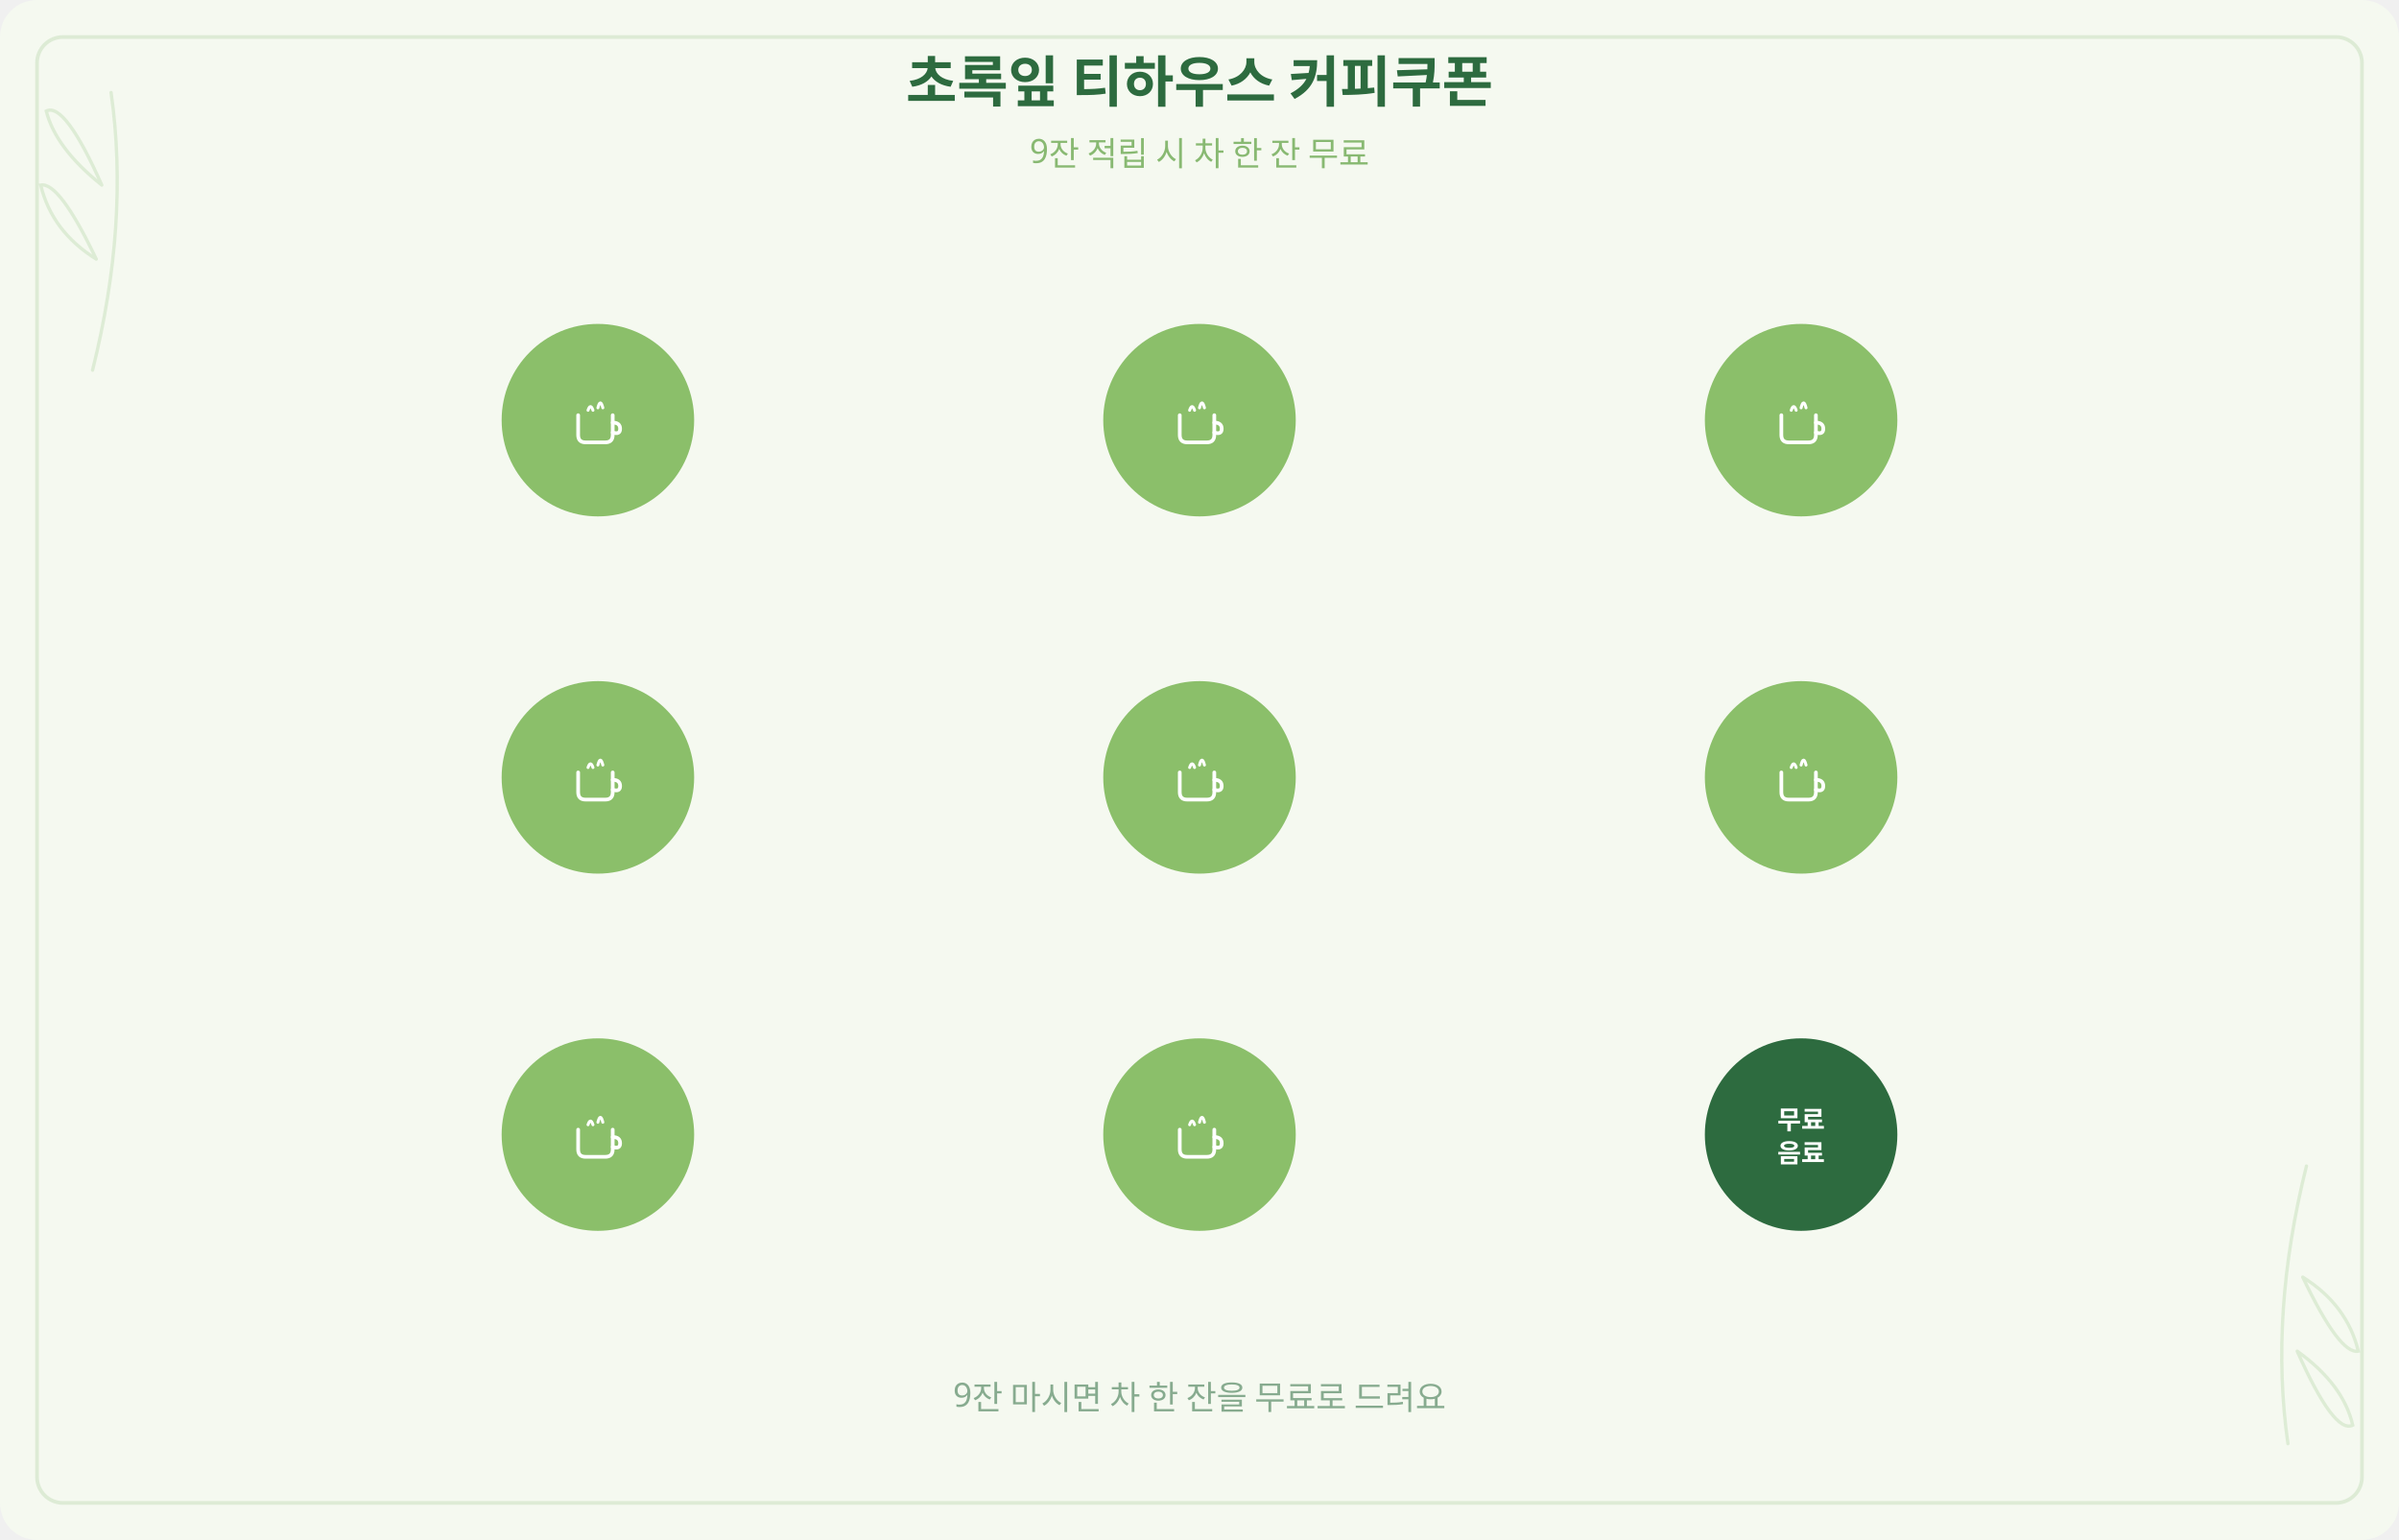
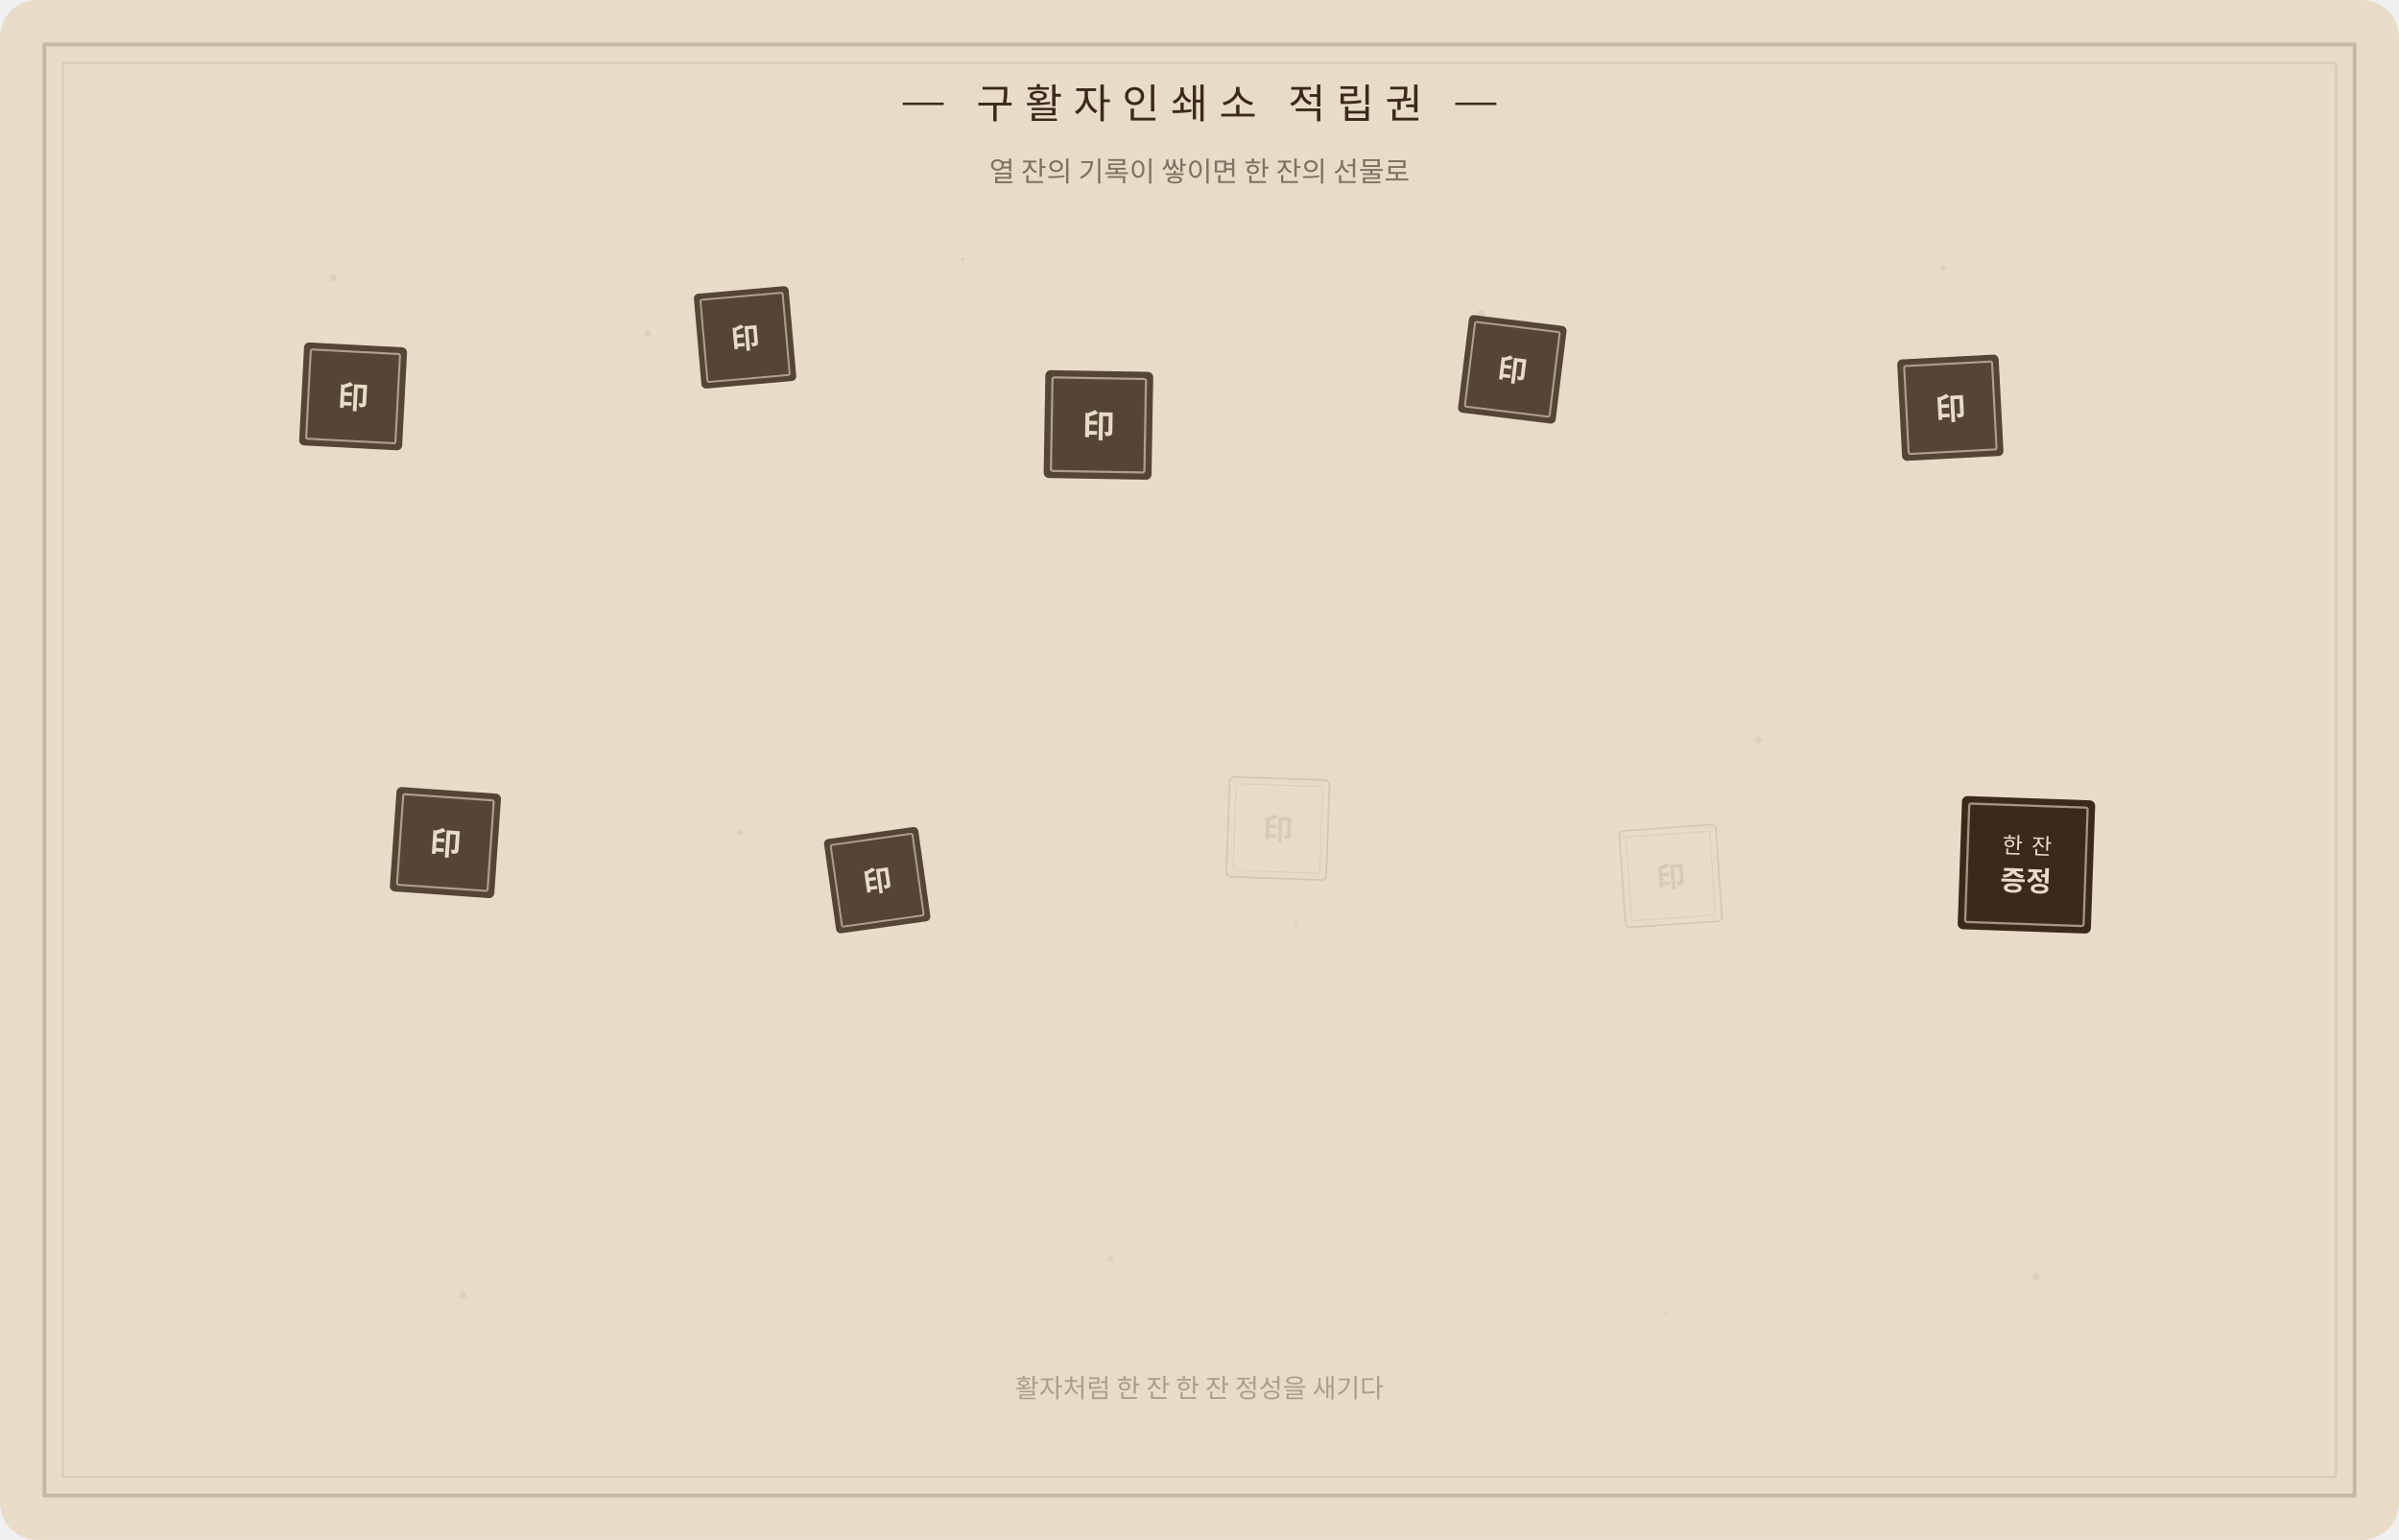
<svg xmlns="http://www.w3.org/2000/svg" viewBox="0 0 1296 832">
  <defs>
-     <symbol id="s" viewBox="0 0 24 24">
-       <path d="M4,10 L4,18 Q4,21 7,21 L15,21 Q18,21 18,18 L18,10" fill="none" stroke="white" stroke-width="1.5" stroke-linejoin="round" stroke-linecap="round" />
-       <path d="M18,13 Q21,13 21,15.5 Q21,18 18,17" fill="none" stroke="white" stroke-width="1.5" stroke-linecap="round" />
-       <path d="M8,8 Q9,5 10,8" fill="none" stroke="white" stroke-width="1.2" stroke-linecap="round" />
-       <path d="M12,7 Q13,3 14,7" fill="none" stroke="white" stroke-width="1.2" stroke-linecap="round" />
+     <symbol id="seal3f" viewBox="0 0 70 70">
+       <rect x="5" y="5" width="60" height="60" rx="3" fill="#3B2A1A" opacity="0.85" />
+       <rect x="9" y="9" width="52" height="52" rx="1" fill="none" stroke="#E8DCC8" stroke-width="1.2" opacity="0.6" />
+       <text x="35" y="42" text-anchor="middle" fill="#E8DCC8" font-family="'Georgia', serif" font-size="18" font-weight="700">印</text>
+     </symbol>
+     <symbol id="seal3g" viewBox="0 0 70 70">
+       <rect x="5" y="5" width="60" height="60" rx="3" fill="none" stroke="#3B2A1A" stroke-width="1" opacity="0.12" />
+       <rect x="9" y="9" width="52" height="52" rx="1" fill="none" stroke="#3B2A1A" stroke-width="0.6" opacity="0.08" />
+       <text x="35" y="42" text-anchor="middle" fill="#3B2A1A" font-family="'Georgia', serif" font-size="18" font-weight="700" opacity="0.1">印</text>
    </symbol>
  </defs>
-   <rect width="1296" height="832" rx="20" fill="#F5F9F0" />
-   <rect x="20" y="20" width="1256" height="792" rx="14" fill="none" stroke="#5A9E3C" stroke-opacity="0.15" stroke-width="2" />
-   <g stroke="#5A9E3C" fill="none" stroke-width="1.8" stroke-linecap="round" opacity="0.15">
-     <path d="M60,50 Q70,120 50,200 M55,100 Q30,80 25,60 Q35,55 55,100 M52,140 Q28,125 22,100 Q32,98 52,140" />
-     <path d="M1236,780 Q1226,710 1246,630 M1241,730 Q1266,748 1271,770 Q1261,775 1241,730 M1244,690 Q1268,705 1274,730 Q1264,732 1244,690" />
+   <rect width="1296" height="832" rx="20" fill="#E8DCC8" />
+   <rect x="24" y="24" width="1248" height="784" rx="0" fill="none" stroke="#3B2A1A" stroke-opacity="0.2" stroke-width="2" />
+   <rect x="34" y="34" width="1228" height="764" rx="0" fill="none" stroke="#3B2A1A" stroke-opacity="0.1" stroke-width="1" />
+   <text x="648" y="62" text-anchor="middle" fill="#3B2A1A" font-family="'Georgia', serif" font-size="22" letter-spacing="6">— 구활자인쇄소 적립권 —</text>
+   <text x="648" y="98" text-anchor="middle" fill="#3B2A1A" font-family="'Georgia', serif" font-size="15" opacity="0.6">열 잔의 기록이 쌓이면 한 잔의 선물로</text>
+   <g fill="#3B2A1A" opacity="0.06">
+     <circle cx="180" cy="150" r="2" />
+     <circle cx="350" cy="180" r="1.5" />
+     <circle cx="520" cy="140" r="1" />
+     <circle cx="800" cy="170" r="2.5" />
+     <circle cx="1050" cy="145" r="1.5" />
+     <circle cx="250" cy="700" r="2" />
+     <circle cx="600" cy="680" r="1.5" />
+     <circle cx="900" cy="710" r="1" />
+     <circle cx="1100" cy="690" r="2" />
+     <circle cx="400" cy="450" r="1.5" />
+     <circle cx="700" cy="500" r="1" />
+     <circle cx="950" cy="400" r="2" />
  </g>
-   <text x="648" y="55" text-anchor="middle" fill="#2D6B3F" font-family="sans-serif" font-size="30" font-weight="700">초록잎 티하우스 커피쿠폰</text>
-   <text x="648" y="88" text-anchor="middle" fill="#5A9E3C" font-family="sans-serif" font-size="18" opacity="0.7">9잔 적립 시 차 한 잔 무료</text>
-   <circle cx="323" cy="227" r="52" fill="#8BBF6A" />
-   <use href="#s" x="307" y="211" width="32" height="32" />
-   <circle cx="648" cy="227" r="52" fill="#8BBF6A" />
-   <use href="#s" x="632" y="211" width="32" height="32" />
-   <circle cx="973" cy="227" r="52" fill="#8BBF6A" />
-   <use href="#s" x="957" y="211" width="32" height="32" />
-   <circle cx="323" cy="420" r="52" fill="#8BBF6A" />
-   <use href="#s" x="307" y="404" width="32" height="32" />
-   <circle cx="648" cy="420" r="52" fill="#8BBF6A" />
-   <use href="#s" x="632" y="404" width="32" height="32" />
-   <circle cx="973" cy="420" r="52" fill="#8BBF6A" />
-   <use href="#s" x="957" y="404" width="32" height="32" />
-   <circle cx="323" cy="613" r="52" fill="#8BBF6A" />
-   <use href="#s" x="307" y="597" width="32" height="32" />
-   <circle cx="648" cy="613" r="52" fill="#8BBF6A" />
-   <use href="#s" x="632" y="597" width="32" height="32" />
-   <circle cx="973" cy="613" r="52" fill="#2D6B3F" />
-   <text x="973" y="610" text-anchor="middle" fill="white" font-family="sans-serif" font-size="14" font-weight="700">무료</text>
-   <text x="973" y="628" text-anchor="middle" fill="white" font-family="sans-serif" font-size="14" font-weight="700">음료</text>
-   <text x="648" y="760" text-anchor="middle" fill="#2D6B3F" font-family="sans-serif" font-size="18" opacity="0.55">9잔 마시면 차 한 잔을 무료로 드려요</text>
+   <g transform="translate(160, 180) rotate(3)">
+     <use href="#seal3f" x="0" y="0" width="65" height="65" />
+   </g>
+   <g transform="translate(370, 155) rotate(-5)">
+     <use href="#seal3f" x="0" y="0" width="60" height="60" />
+   </g>
+   <g transform="translate(560, 195) rotate(1)">
+     <use href="#seal3f" x="0" y="0" width="68" height="68" />
+   </g>
+   <g transform="translate(790, 165) rotate(7)">
+     <use href="#seal3f" x="0" y="0" width="62" height="62" />
+   </g>
+   <g transform="translate(1020, 190) rotate(-3)">
+     <use href="#seal3f" x="0" y="0" width="64" height="64" />
+   </g>
+   <g transform="translate(210, 420) rotate(4)">
+     <use href="#seal3f" x="0" y="0" width="66" height="66" />
+   </g>
+   <g transform="translate(440, 450) rotate(-8)">
+     <use href="#seal3f" x="0" y="0" width="60" height="60" />
+   </g>
+   <g transform="translate(660, 415) rotate(2)">
+     <use href="#seal3g" x="0" y="0" width="63" height="63" />
+   </g>
+   <g transform="translate(870, 445) rotate(-4)">
+     <use href="#seal3g" x="0" y="0" width="61" height="61" />
+   </g>
+   <g transform="translate(1060, 430) rotate(2)">
+     <rect width="72" height="72" rx="3" fill="#3B2A1A" />
+     <rect x="4" y="4" width="64" height="64" rx="1" fill="none" stroke="#E8DCC8" stroke-width="1.2" opacity="0.6" />
+     <text x="36" y="30" text-anchor="middle" fill="#E8DCC8" font-family="'Georgia', serif" font-size="12" letter-spacing="1">한 잔</text>
+     <text x="36" y="50" text-anchor="middle" fill="#E8DCC8" font-family="'Georgia', serif" font-size="15" font-weight="700">증정</text>
+   </g>
+   <text x="648" y="755" text-anchor="middle" fill="#3B2A1A" font-family="'Georgia', serif" font-size="14" opacity="0.35">활자처럼 한 잔 한 잔 정성을 새기다</text>
</svg>
